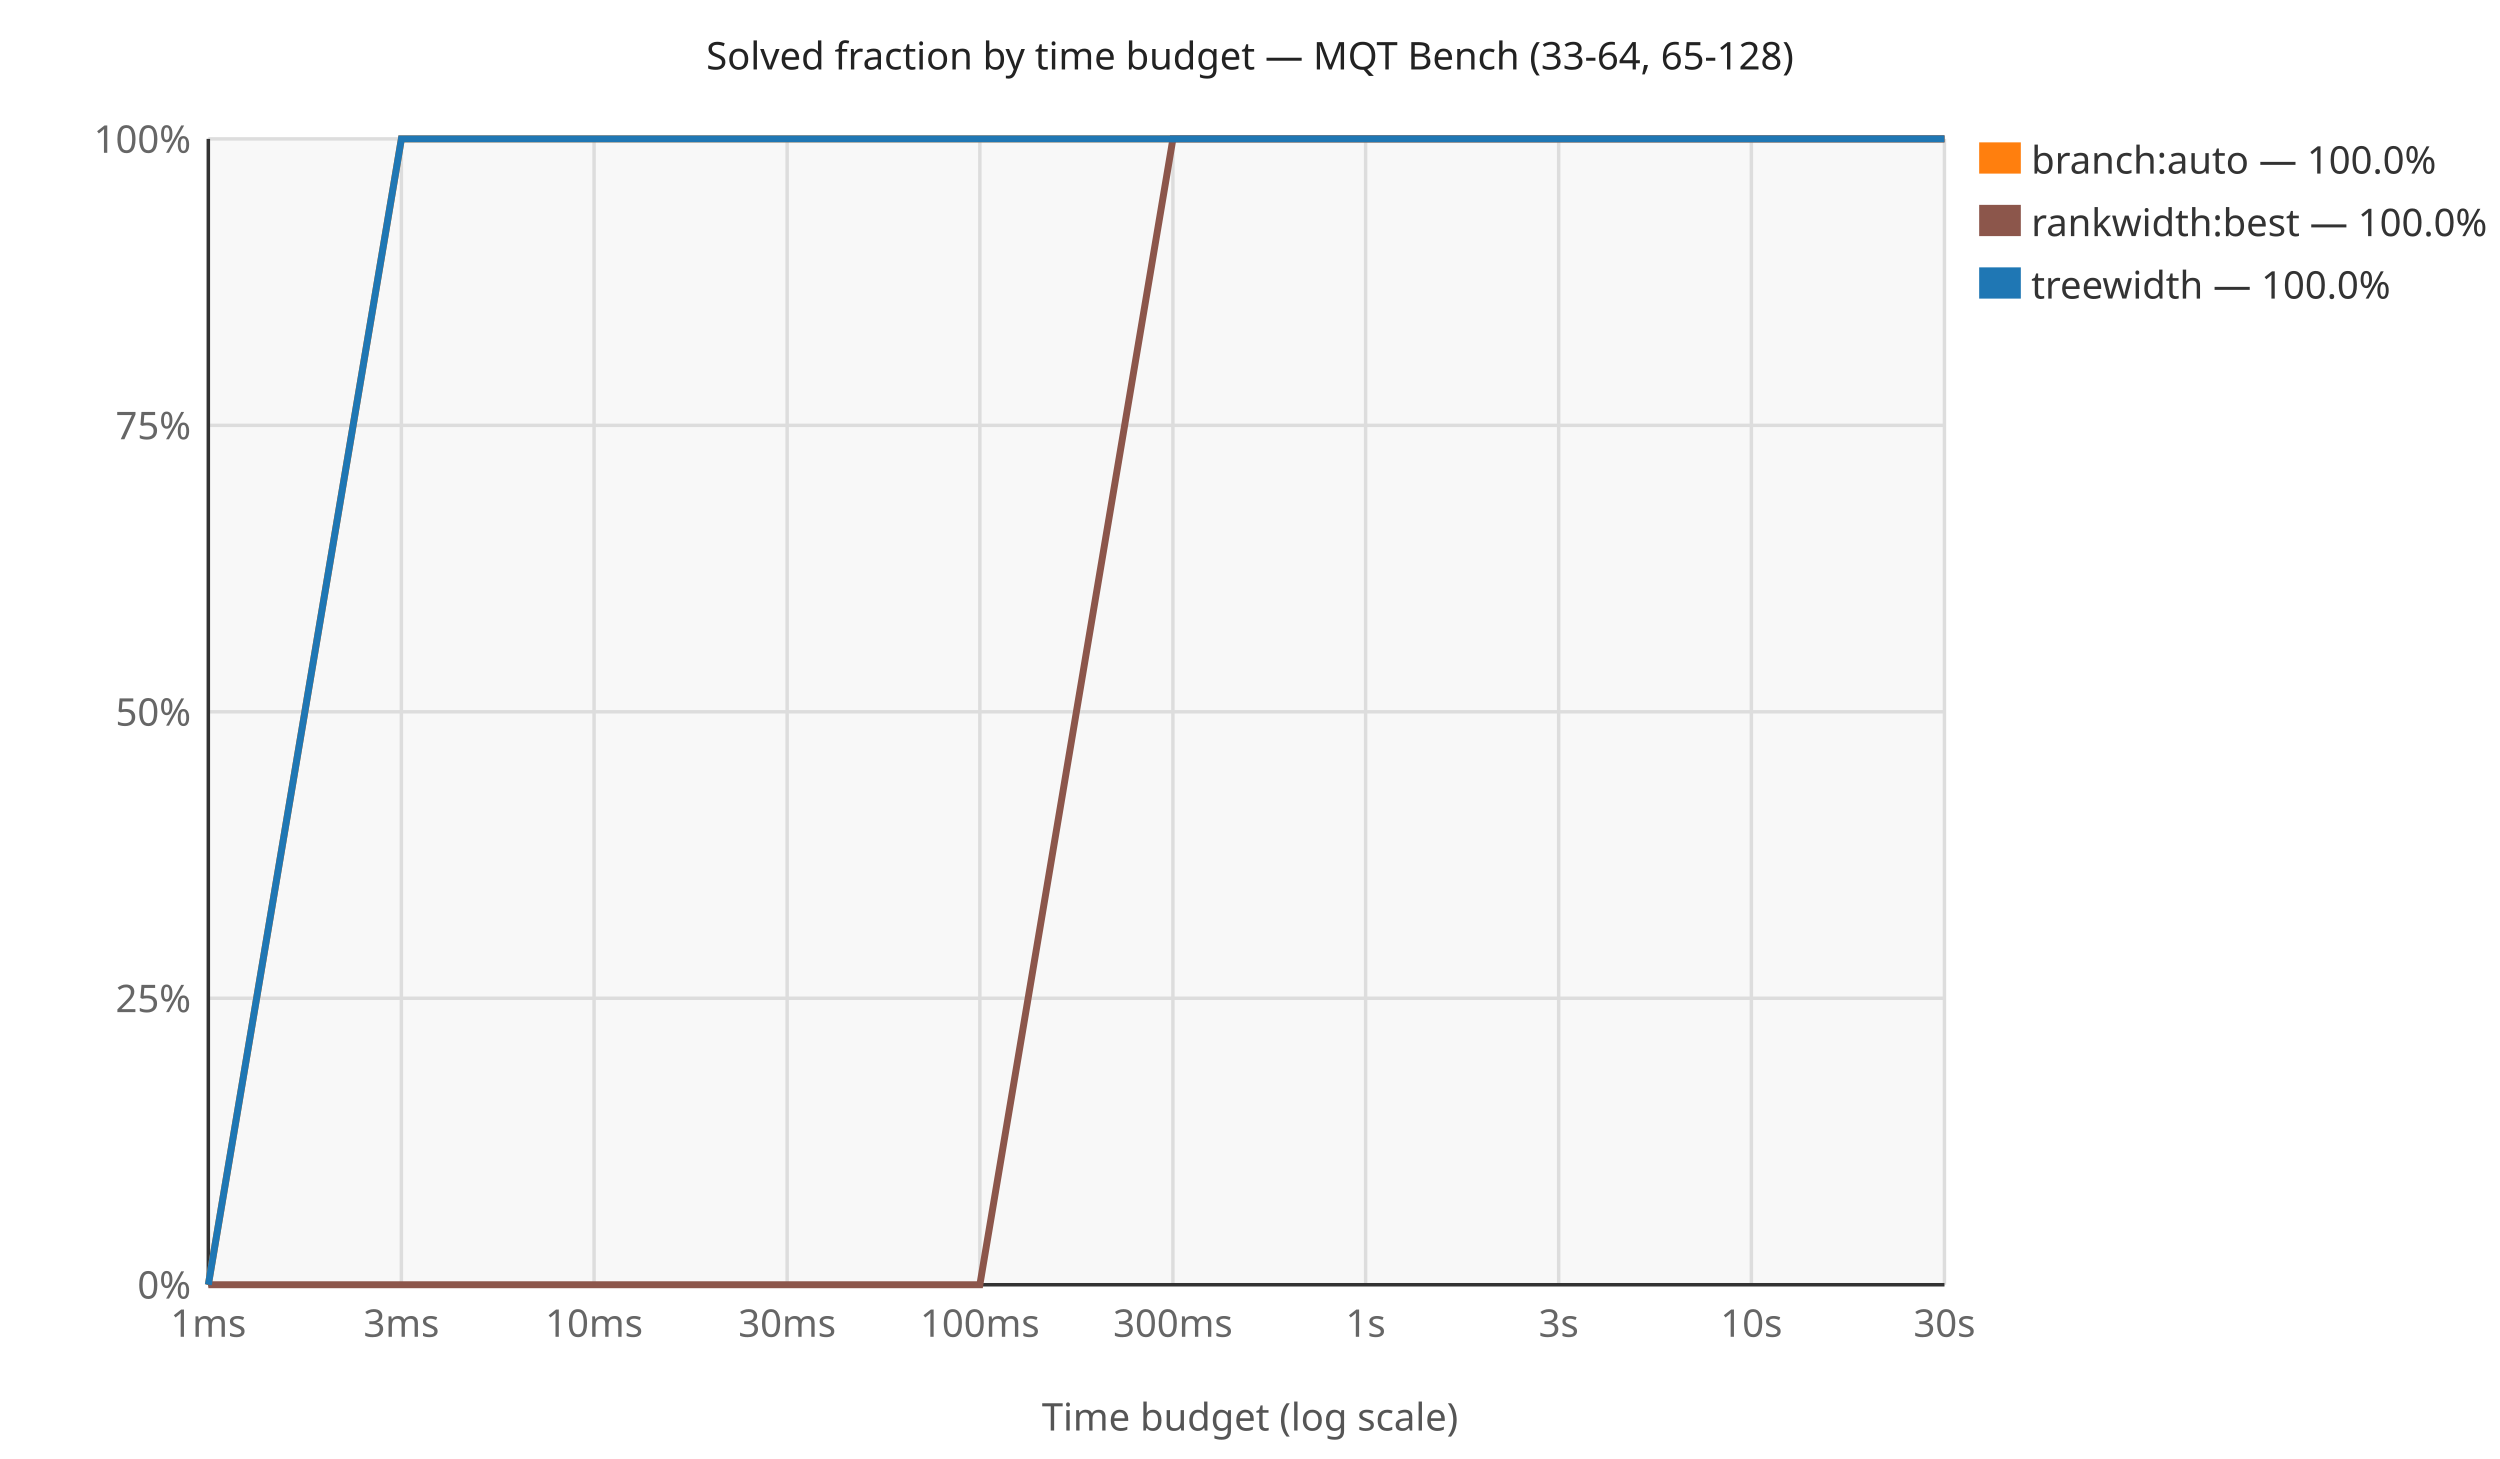
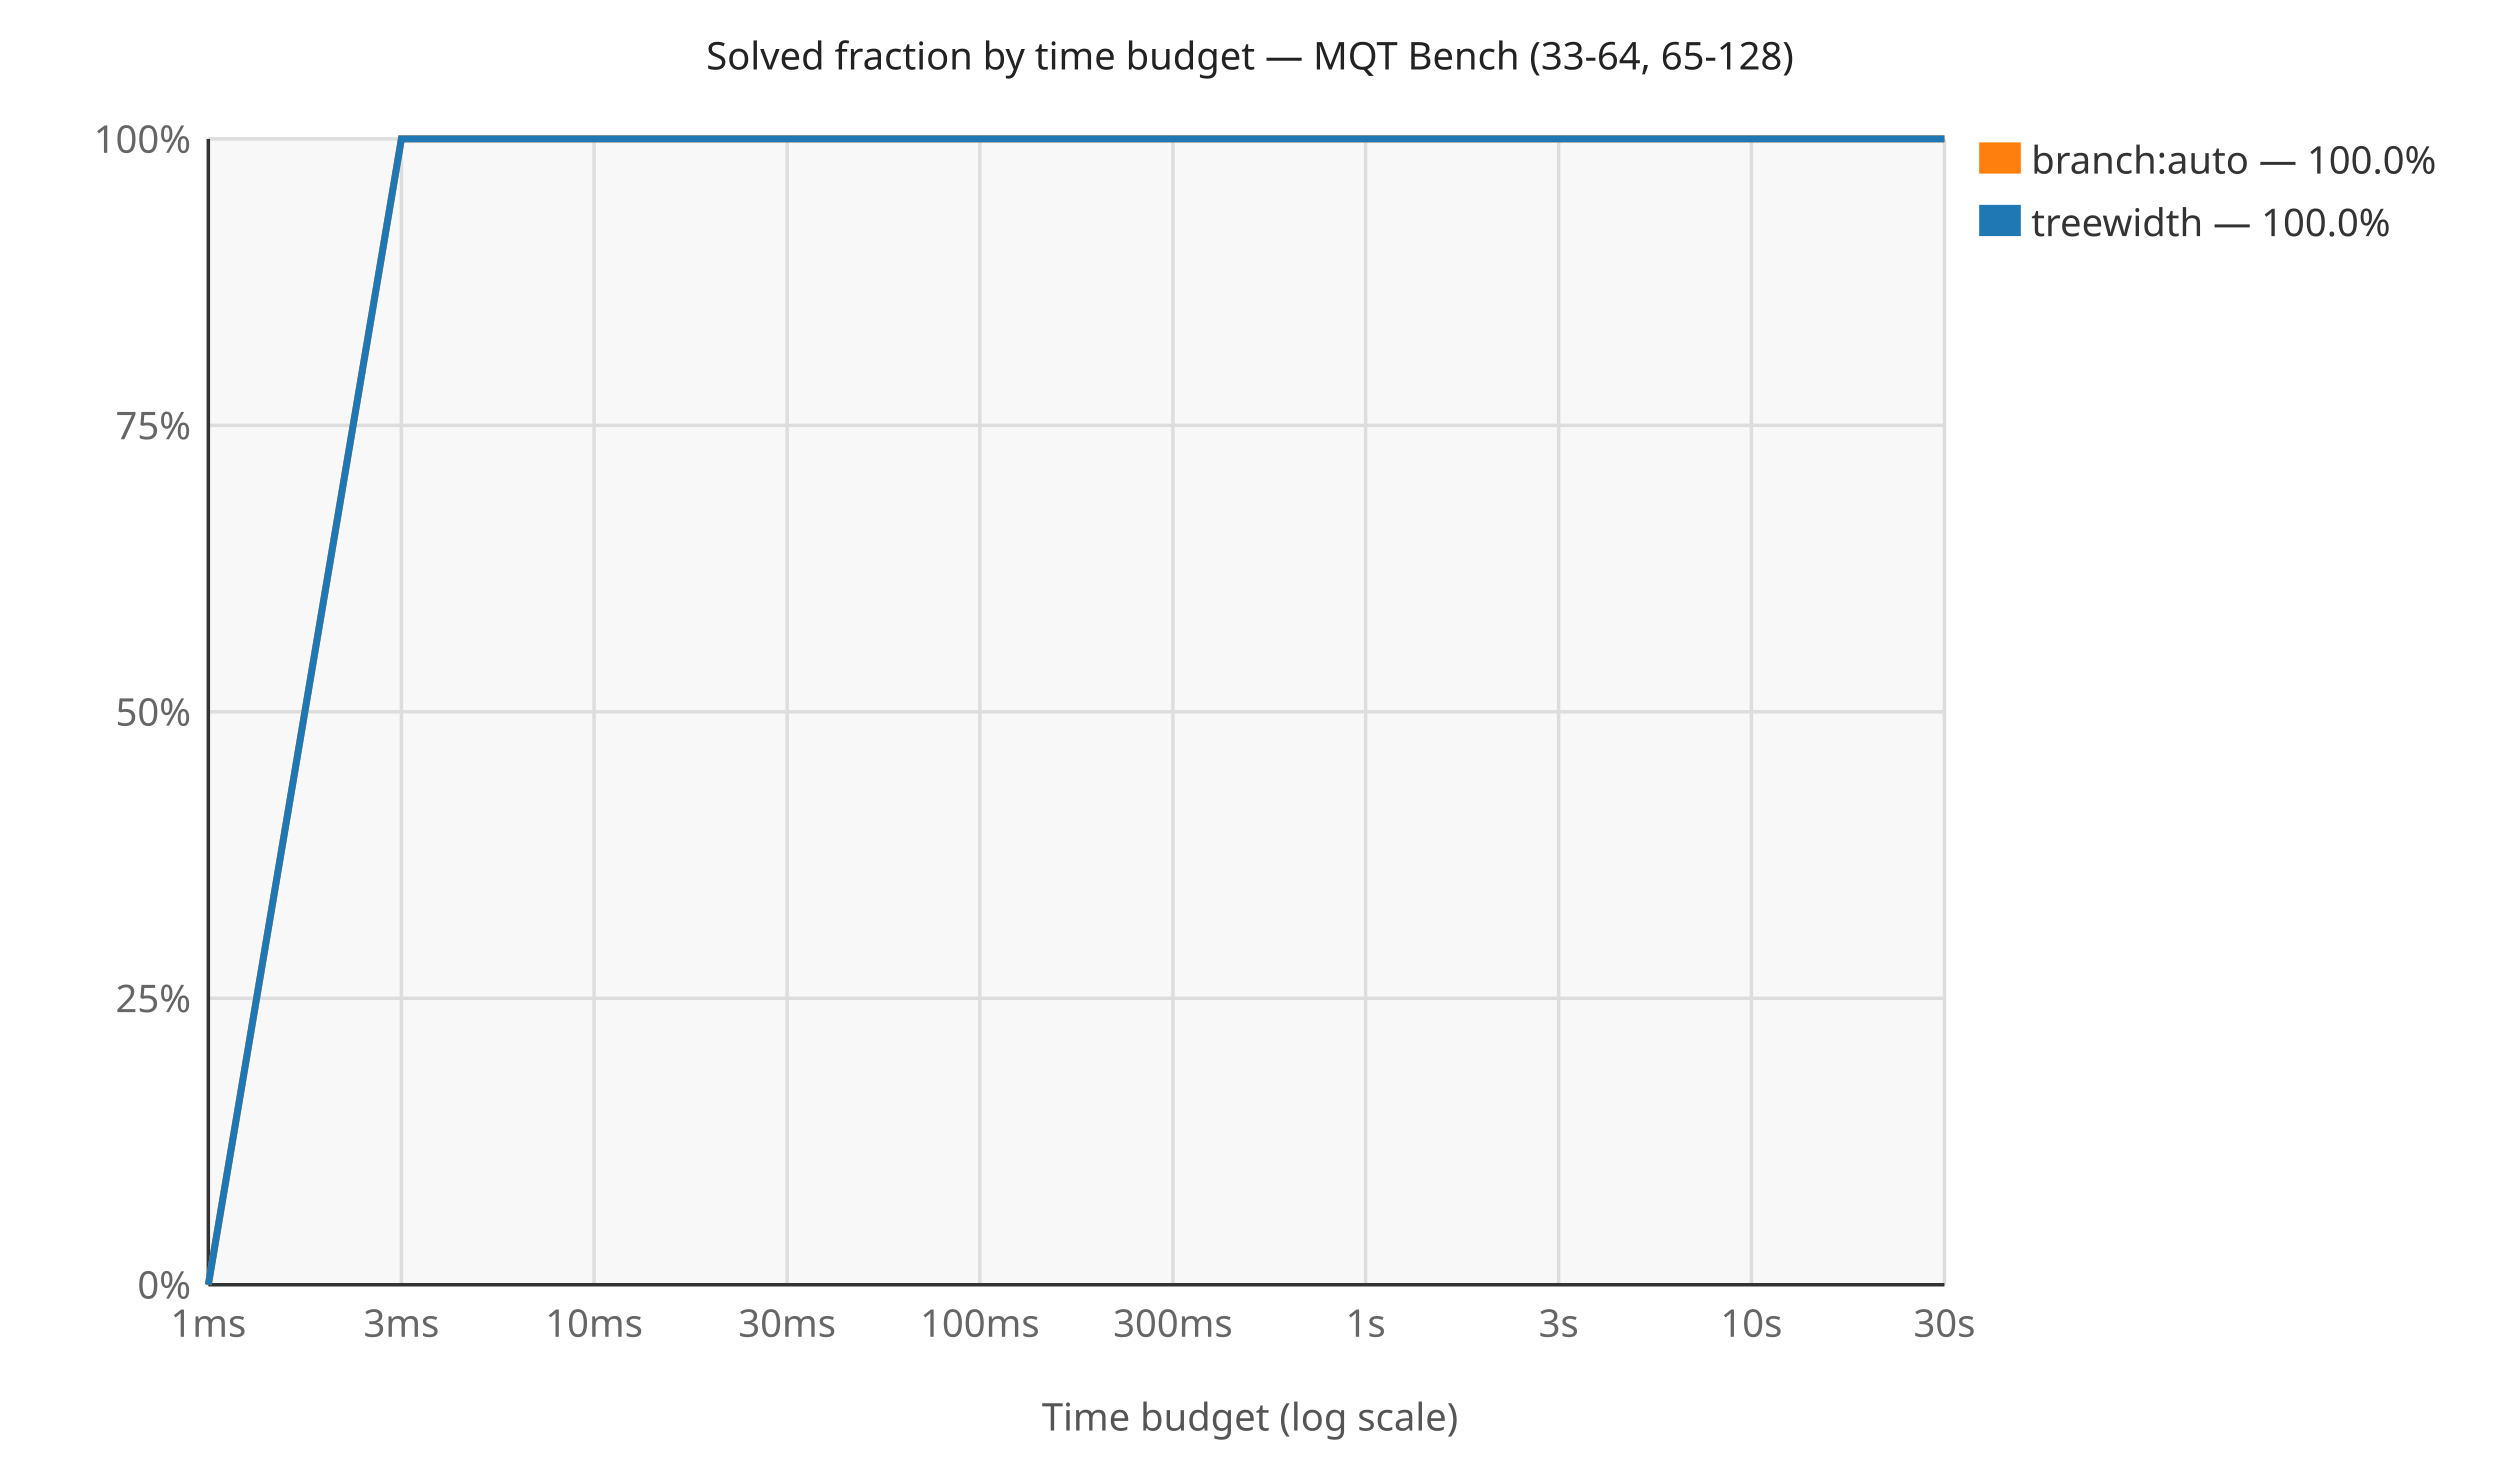
<svg xmlns="http://www.w3.org/2000/svg" width="720" height="420" viewBox="0 0 720 420">
  <style>text{font-family:sans-serif;font-size:11px;}</style>
  <rect x="60.0" y="40.0" width="500.0" height="330.0" fill="#f8f8f8" opacity="1.00" />
  <line x1="60.0" y1="370.0" x2="560.0" y2="370.0" stroke="#ddd" stroke-width="1.0" />
  <text x="55.0" y="374.0" text-anchor="end" fill="#666" font-size="10">0%</text>
  <line x1="60.0" y1="287.5" x2="560.0" y2="287.5" stroke="#ddd" stroke-width="1.0" />
  <text x="55.0" y="291.5" text-anchor="end" fill="#666" font-size="10">25%</text>
  <line x1="60.0" y1="205.0" x2="560.0" y2="205.0" stroke="#ddd" stroke-width="1.0" />
  <text x="55.0" y="209.0" text-anchor="end" fill="#666" font-size="10">50%</text>
  <line x1="60.0" y1="122.5" x2="560.0" y2="122.5" stroke="#ddd" stroke-width="1.0" />
  <text x="55.0" y="126.5" text-anchor="end" fill="#666" font-size="10">75%</text>
  <line x1="60.0" y1="40.0" x2="560.0" y2="40.0" stroke="#ddd" stroke-width="1.0" />
  <text x="55.0" y="44.0" text-anchor="end" fill="#666" font-size="10">100%</text>
  <line x1="60.0" y1="40.0" x2="60.0" y2="370.0" stroke="#ddd" stroke-width="1.0" />
  <text x="60.0" y="385.0" text-anchor="middle" fill="#666" font-size="10">1ms</text>
  <line x1="115.6" y1="40.0" x2="115.6" y2="370.0" stroke="#ddd" stroke-width="1.0" />
  <text x="115.6" y="385.0" text-anchor="middle" fill="#666" font-size="10">3ms</text>
  <line x1="171.1" y1="40.0" x2="171.1" y2="370.0" stroke="#ddd" stroke-width="1.0" />
  <text x="171.1" y="385.0" text-anchor="middle" fill="#666" font-size="10">10ms</text>
  <line x1="226.7" y1="40.0" x2="226.7" y2="370.0" stroke="#ddd" stroke-width="1.0" />
  <text x="226.7" y="385.0" text-anchor="middle" fill="#666" font-size="10">30ms</text>
  <line x1="282.2" y1="40.0" x2="282.2" y2="370.0" stroke="#ddd" stroke-width="1.0" />
  <text x="282.2" y="385.0" text-anchor="middle" fill="#666" font-size="10">100ms</text>
  <line x1="337.8" y1="40.0" x2="337.8" y2="370.0" stroke="#ddd" stroke-width="1.0" />
  <text x="337.8" y="385.0" text-anchor="middle" fill="#666" font-size="10">300ms</text>
  <line x1="393.3" y1="40.0" x2="393.3" y2="370.0" stroke="#ddd" stroke-width="1.0" />
  <text x="393.3" y="385.0" text-anchor="middle" fill="#666" font-size="10">1s</text>
  <line x1="448.9" y1="40.0" x2="448.9" y2="370.0" stroke="#ddd" stroke-width="1.0" />
  <text x="448.9" y="385.0" text-anchor="middle" fill="#666" font-size="10">3s</text>
  <line x1="504.4" y1="40.0" x2="504.4" y2="370.0" stroke="#ddd" stroke-width="1.0" />
  <text x="504.4" y="385.0" text-anchor="middle" fill="#666" font-size="10">10s</text>
  <line x1="560.0" y1="40.0" x2="560.0" y2="370.0" stroke="#ddd" stroke-width="1.0" />
  <text x="560.0" y="385.0" text-anchor="middle" fill="#666" font-size="10">30s</text>
  <line x1="60.0" y1="40.0" x2="60.0" y2="370.0" stroke="#333" stroke-width="1.0" />
  <line x1="60.0" y1="370.0" x2="560.0" y2="370.0" stroke="#333" stroke-width="1.0" />
  <polyline points="60.0,370.0 115.6,40.0 171.1,40.0 226.7,40.0 282.2,40.0 337.8,40.0 393.3,40.0 448.9,40.0 504.4,40.0 560.0,40.0" stroke="#ff7f0e" stroke-width="2.0" fill="none" />
  <rect x="570.0" y="41.0" width="12.0" height="9.0" fill="#ff7f0e" opacity="1.00" />
  <text x="585.0" y="50.0" text-anchor="start" fill="#333" font-size="10">branch:auto — 100.0%</text>
-   <polyline points="60.0,370.0 115.6,370.0 171.1,370.0 226.7,370.0 282.2,370.0 337.8,40.0 393.3,40.0 448.9,40.0 504.4,40.0 560.0,40.0" stroke="#8c564b" stroke-width="2.0" fill="none" />
-   <rect x="570.0" y="59.0" width="12.0" height="9.0" fill="#8c564b" opacity="1.00" />
-   <text x="585.0" y="68.0" text-anchor="start" fill="#333" font-size="10">rankwidth:best — 100.0%</text>
  <polyline points="60.0,370.0 115.6,40.0 171.1,40.0 226.7,40.0 282.2,40.0 337.8,40.0 393.3,40.0 448.9,40.0 504.4,40.0 560.0,40.0" stroke="#1f77b4" stroke-width="2.0" fill="none" />
-   <rect x="570.0" y="77.0" width="12.0" height="9.0" fill="#1f77b4" opacity="1.00" />
-   <text x="585.0" y="86.0" text-anchor="start" fill="#333" font-size="10">treewidth — 100.0%</text>
+   <rect x="570.0" y="59.0" width="12.0" height="9.0" fill="#1f77b4" opacity="1.00" />
+   <text x="585.0" y="68.0" text-anchor="start" fill="#333" font-size="10">treewidth — 100.0%</text>
  <text x="360.0" y="20.0" text-anchor="middle" fill="#222" font-size="13">Solved fraction by time budget — MQT Bench (33-64, 65-128)</text>
  <text x="360.0" y="412.0" text-anchor="middle" fill="#555" font-size="10">Time budget (log scale)</text>
</svg>
